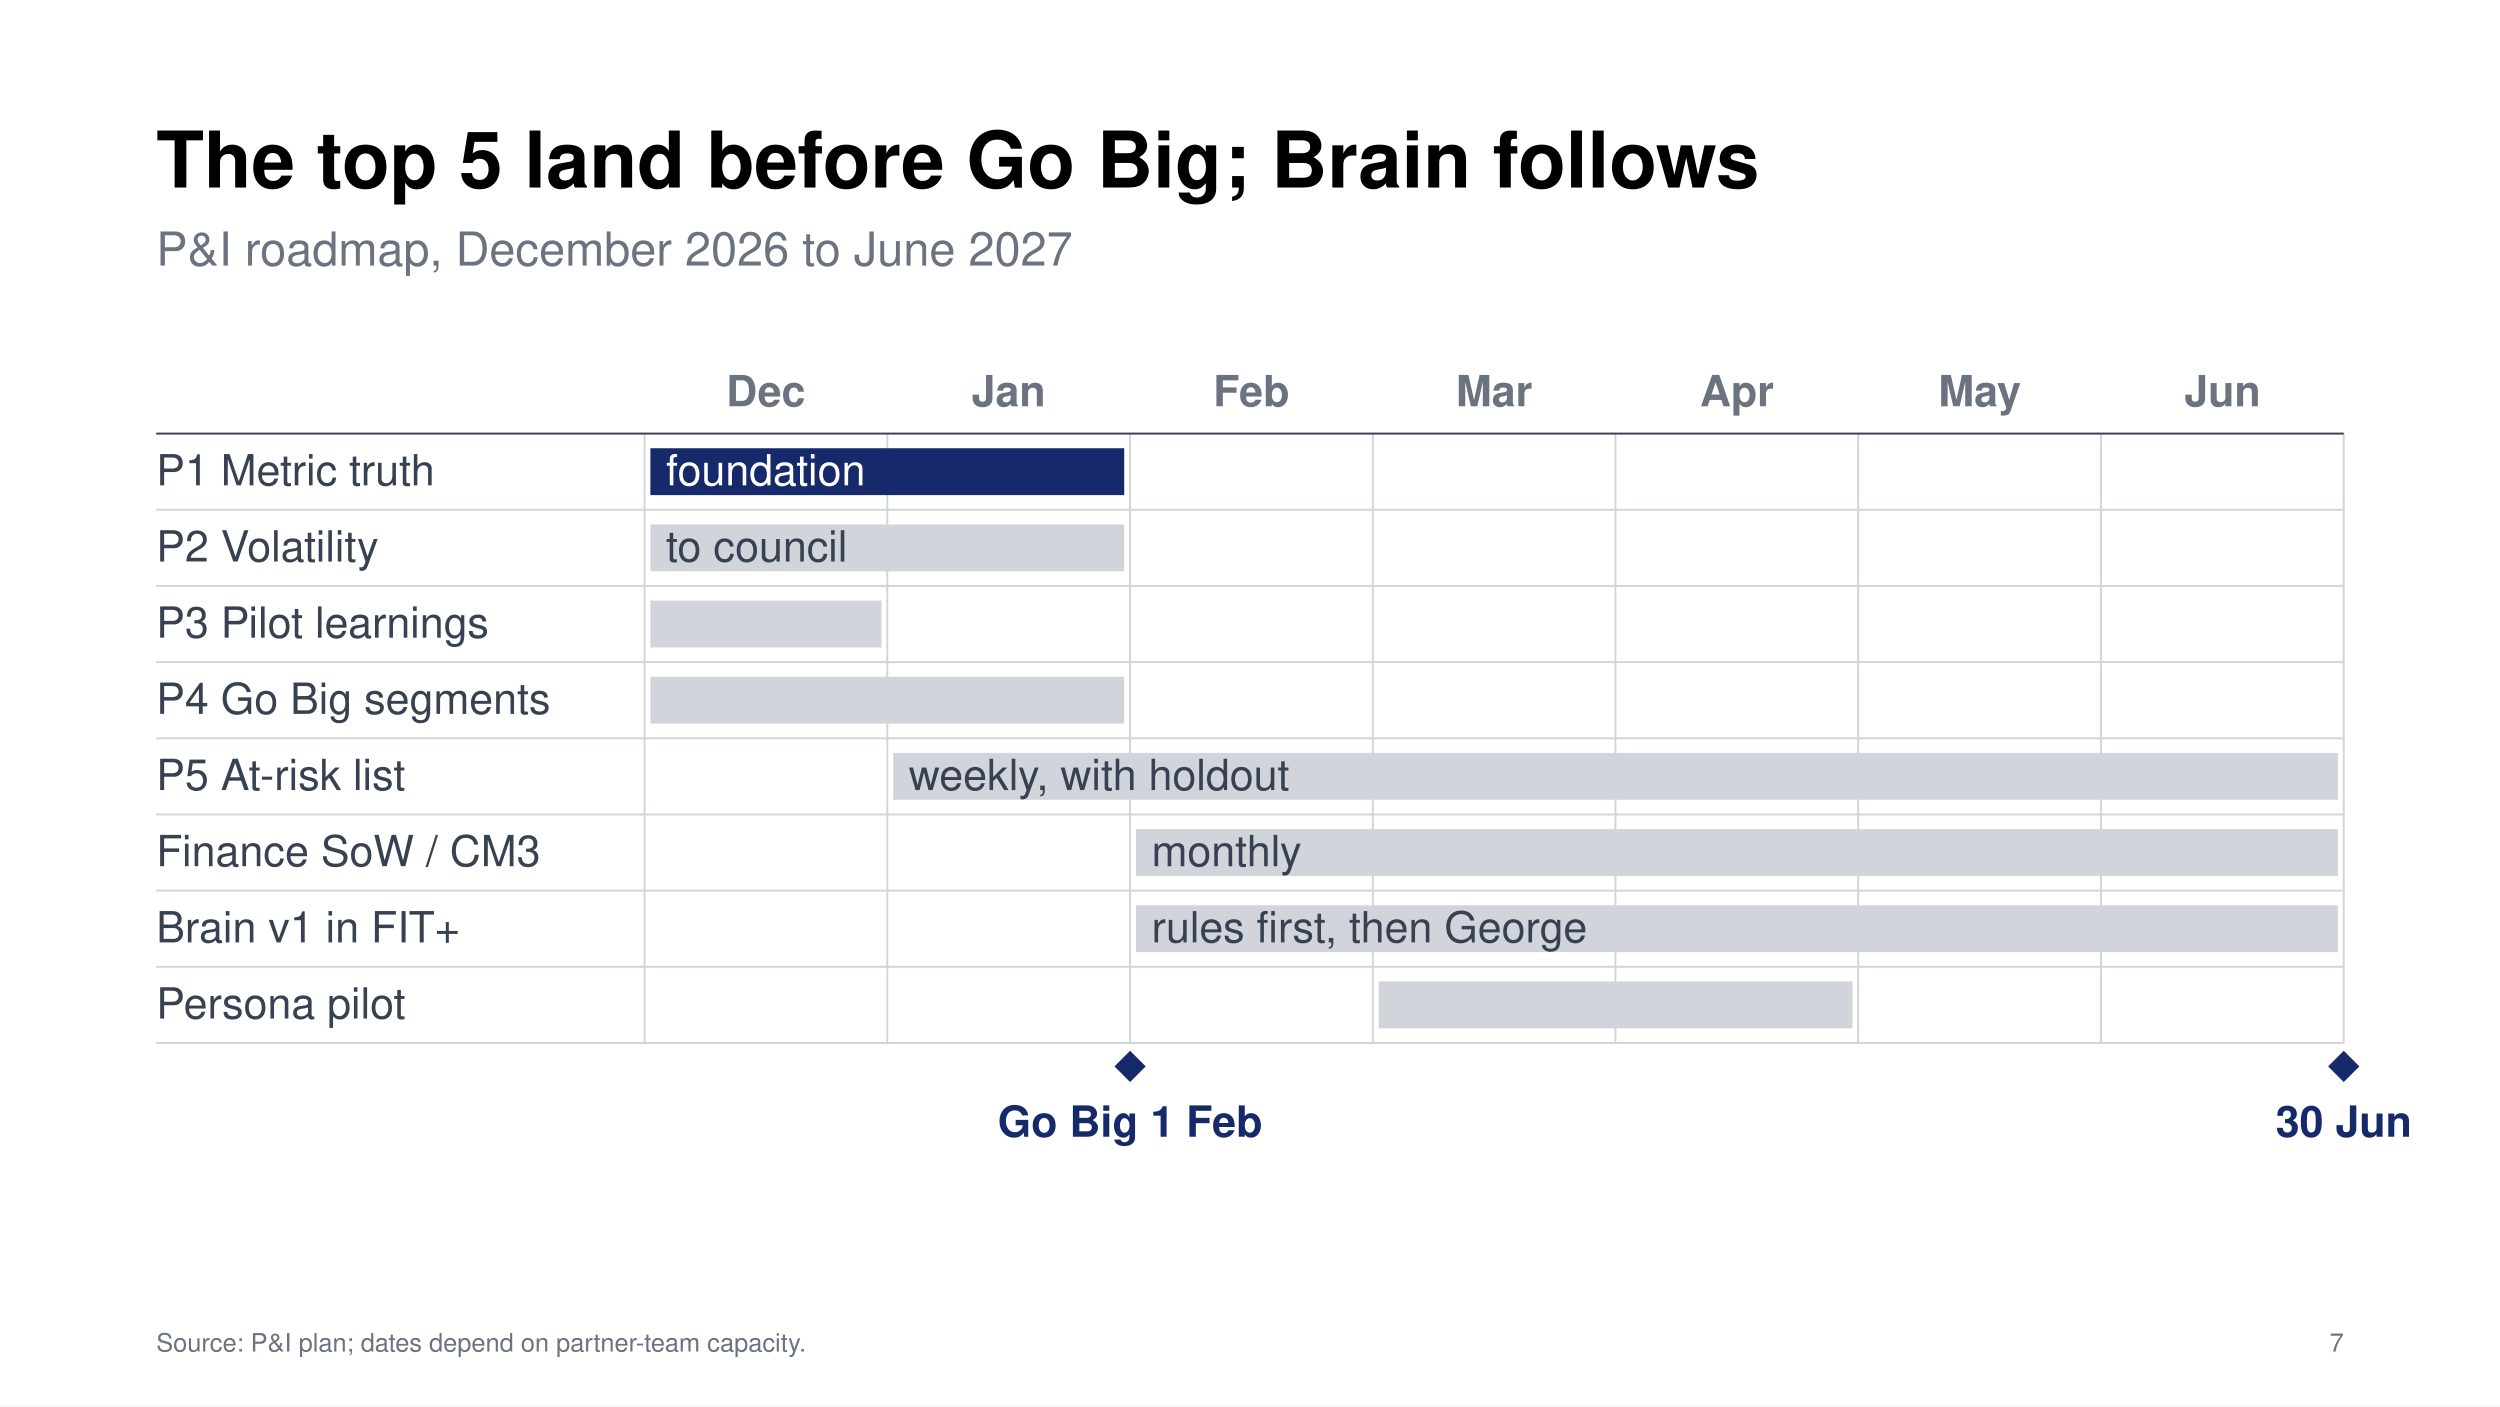
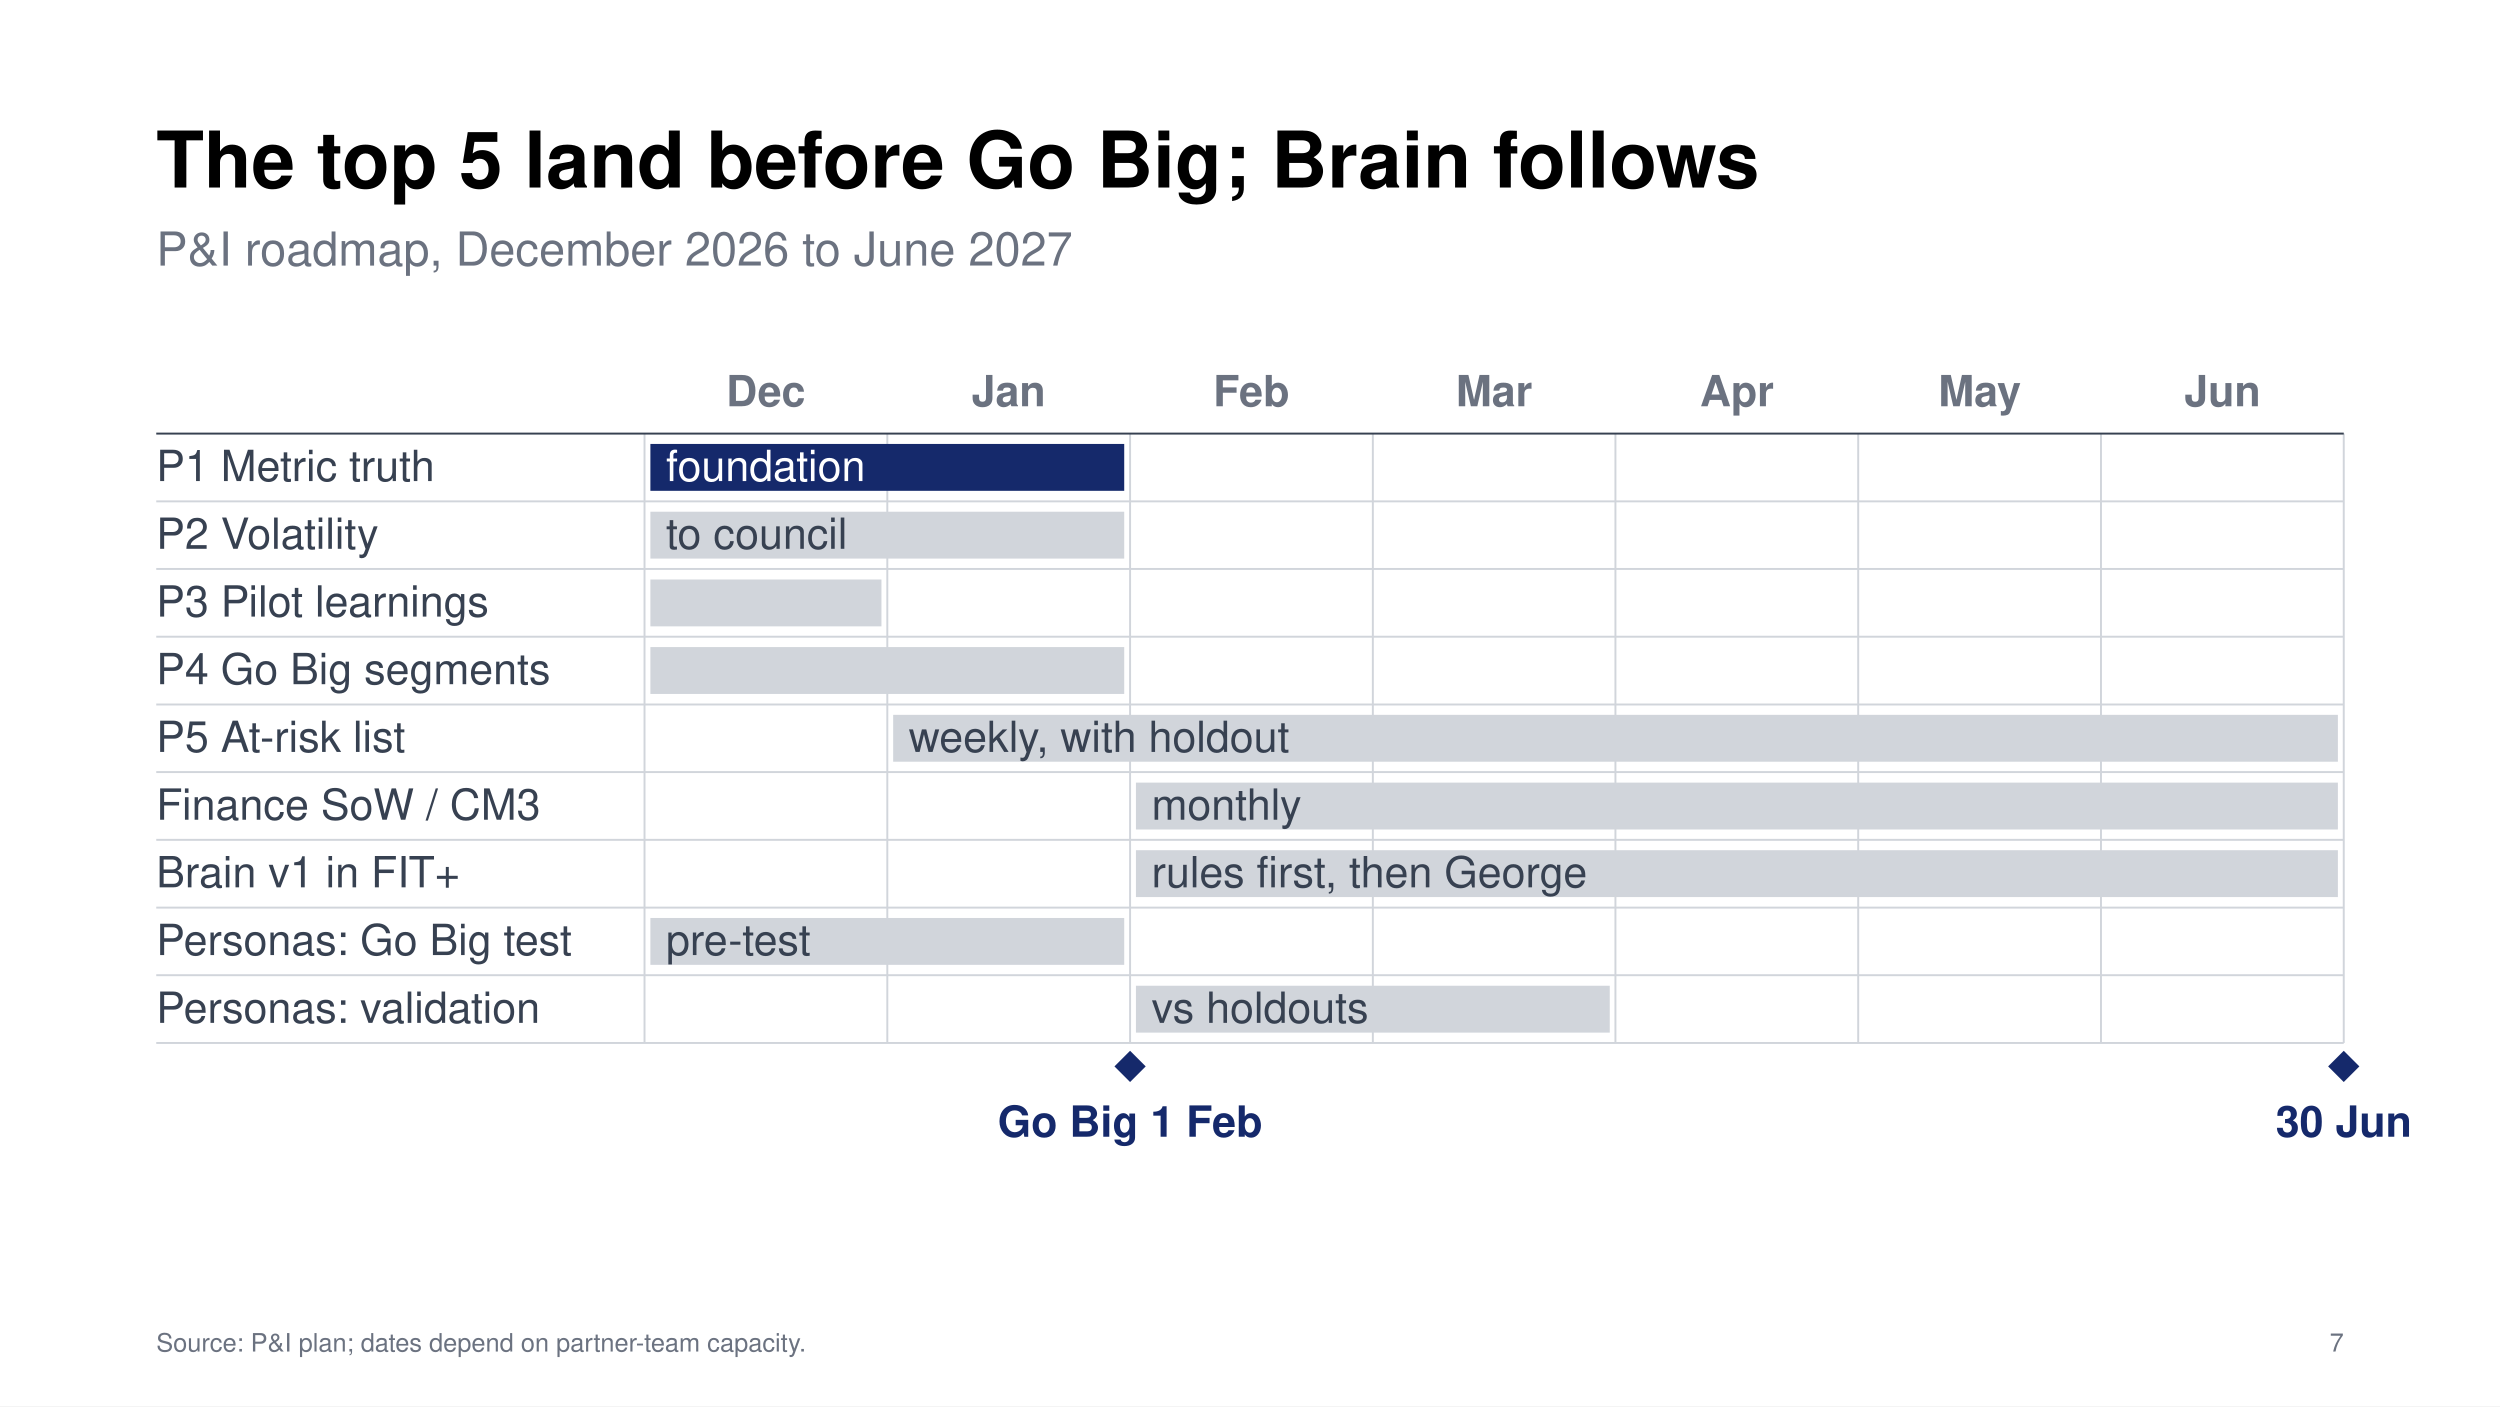
<svg xmlns="http://www.w3.org/2000/svg" viewBox="0 0 1280 720" width="1280" height="720" role="img" aria-label="The top 5 land before Go Big; Brain follows">
  <rect width="1280" height="720" fill="#FFFFFF" />
  <text x="80.0" y="96.0" font-family="'Helvetica Neue', Helvetica, Arial, 'Hiragino Sans', 'Yu Gothic', 'Noto Sans JP', 'Meiryo', sans-serif" font-size="40" fill="#000000" font-weight="bold" text-anchor="start">The top 5 land before Go Big; Brain follows</text>
  <text x="80.0" y="136.0" font-family="'Helvetica Neue', Helvetica, Arial, 'Hiragino Sans', 'Yu Gothic', 'Noto Sans JP', 'Meiryo', sans-serif" font-size="24" fill="#6B7280" font-weight="normal" text-anchor="start">P&amp;I roadmap, December 2026 to June 2027</text>
  <text x="392.1" y="208.0" font-family="'Helvetica Neue', Helvetica, Arial, 'Hiragino Sans', 'Yu Gothic', 'Noto Sans JP', 'Meiryo', sans-serif" font-size="22" fill="#6B7280" font-weight="600" text-anchor="middle">Dec</text>
  <line x1="330.0" y1="222.0" x2="330.0" y2="534.0" stroke="#D1D5DB" />
  <text x="516.4" y="208.0" font-family="'Helvetica Neue', Helvetica, Arial, 'Hiragino Sans', 'Yu Gothic', 'Noto Sans JP', 'Meiryo', sans-serif" font-size="22" fill="#6B7280" font-weight="600" text-anchor="middle">Jan</text>
  <line x1="454.3" y1="222.0" x2="454.3" y2="534.0" stroke="#D1D5DB" />
  <text x="640.7" y="208.0" font-family="'Helvetica Neue', Helvetica, Arial, 'Hiragino Sans', 'Yu Gothic', 'Noto Sans JP', 'Meiryo', sans-serif" font-size="22" fill="#6B7280" font-weight="600" text-anchor="middle">Feb</text>
  <line x1="578.6" y1="222.0" x2="578.6" y2="534.0" stroke="#D1D5DB" />
  <text x="765.0" y="208.0" font-family="'Helvetica Neue', Helvetica, Arial, 'Hiragino Sans', 'Yu Gothic', 'Noto Sans JP', 'Meiryo', sans-serif" font-size="22" fill="#6B7280" font-weight="600" text-anchor="middle">Mar</text>
  <line x1="702.9" y1="222.0" x2="702.9" y2="534.0" stroke="#D1D5DB" />
  <text x="889.3" y="208.0" font-family="'Helvetica Neue', Helvetica, Arial, 'Hiragino Sans', 'Yu Gothic', 'Noto Sans JP', 'Meiryo', sans-serif" font-size="22" fill="#6B7280" font-weight="600" text-anchor="middle">Apr</text>
  <line x1="827.1" y1="222.0" x2="827.1" y2="534.0" stroke="#D1D5DB" />
  <text x="1013.6" y="208.0" font-family="'Helvetica Neue', Helvetica, Arial, 'Hiragino Sans', 'Yu Gothic', 'Noto Sans JP', 'Meiryo', sans-serif" font-size="22" fill="#6B7280" font-weight="600" text-anchor="middle">May</text>
  <line x1="951.4" y1="222.0" x2="951.4" y2="534.0" stroke="#D1D5DB" />
  <text x="1137.9" y="208.0" font-family="'Helvetica Neue', Helvetica, Arial, 'Hiragino Sans', 'Yu Gothic', 'Noto Sans JP', 'Meiryo', sans-serif" font-size="22" fill="#6B7280" font-weight="600" text-anchor="middle">Jun</text>
  <line x1="1075.7" y1="222.0" x2="1075.7" y2="534.0" stroke="#D1D5DB" />
  <line x1="1200.0" y1="222.0" x2="1200.0" y2="534.0" stroke="#D1D5DB" />
  <line x1="80.0" y1="222.0" x2="1200.0" y2="222.0" stroke="#374151" />
-   <text x="80.0" y="248.5" font-family="'Helvetica Neue', Helvetica, Arial, 'Hiragino Sans', 'Yu Gothic', 'Noto Sans JP', 'Meiryo', sans-serif" font-size="22" fill="#374151" font-weight="normal" text-anchor="start">P1 Metric truth</text>
-   <rect x="333.0" y="229.5" width="242.6" height="24.0" fill="#15296B" stroke="none" />
-   <text x="341.0" y="248.5" font-family="'Helvetica Neue', Helvetica, Arial, 'Hiragino Sans', 'Yu Gothic', 'Noto Sans JP', 'Meiryo', sans-serif" font-size="22" fill="#FFFFFF" font-weight="normal" text-anchor="start">foundation</text>
-   <line x1="80.0" y1="261.0" x2="1200.0" y2="261.0" stroke="#D1D5DB" />
-   <text x="80.0" y="287.5" font-family="'Helvetica Neue', Helvetica, Arial, 'Hiragino Sans', 'Yu Gothic', 'Noto Sans JP', 'Meiryo', sans-serif" font-size="22" fill="#374151" font-weight="normal" text-anchor="start">P2 Volatility</text>
-   <rect x="333.0" y="268.5" width="242.6" height="24.0" fill="#D1D5DB" stroke="none" />
-   <text x="341.0" y="287.5" font-family="'Helvetica Neue', Helvetica, Arial, 'Hiragino Sans', 'Yu Gothic', 'Noto Sans JP', 'Meiryo', sans-serif" font-size="22" fill="#374151" font-weight="normal" text-anchor="start">to council</text>
-   <line x1="80.0" y1="300.0" x2="1200.0" y2="300.0" stroke="#D1D5DB" />
-   <text x="80.0" y="326.5" font-family="'Helvetica Neue', Helvetica, Arial, 'Hiragino Sans', 'Yu Gothic', 'Noto Sans JP', 'Meiryo', sans-serif" font-size="22" fill="#374151" font-weight="normal" text-anchor="start">P3 Pilot learnings</text>
-   <rect x="333.0" y="307.5" width="118.3" height="24.0" fill="#D1D5DB" stroke="none" />
-   <line x1="80.0" y1="339.0" x2="1200.0" y2="339.0" stroke="#D1D5DB" />
-   <text x="80.0" y="365.5" font-family="'Helvetica Neue', Helvetica, Arial, 'Hiragino Sans', 'Yu Gothic', 'Noto Sans JP', 'Meiryo', sans-serif" font-size="22" fill="#374151" font-weight="normal" text-anchor="start">P4 Go Big segments</text>
-   <rect x="333.0" y="346.5" width="242.6" height="24.0" fill="#D1D5DB" stroke="none" />
-   <line x1="80.0" y1="378.0" x2="1200.0" y2="378.0" stroke="#D1D5DB" />
-   <text x="80.0" y="404.5" font-family="'Helvetica Neue', Helvetica, Arial, 'Hiragino Sans', 'Yu Gothic', 'Noto Sans JP', 'Meiryo', sans-serif" font-size="22" fill="#374151" font-weight="normal" text-anchor="start">P5 At-risk list</text>
-   <rect x="457.3" y="385.5" width="739.7" height="24.0" fill="#D1D5DB" stroke="none" />
-   <text x="465.3" y="404.5" font-family="'Helvetica Neue', Helvetica, Arial, 'Hiragino Sans', 'Yu Gothic', 'Noto Sans JP', 'Meiryo', sans-serif" font-size="22" fill="#374151" font-weight="normal" text-anchor="start">weekly, with holdout</text>
-   <line x1="80.0" y1="417.0" x2="1200.0" y2="417.0" stroke="#D1D5DB" />
-   <text x="80.0" y="443.5" font-family="'Helvetica Neue', Helvetica, Arial, 'Hiragino Sans', 'Yu Gothic', 'Noto Sans JP', 'Meiryo', sans-serif" font-size="22" fill="#374151" font-weight="normal" text-anchor="start">Finance SoW / CM3</text>
-   <rect x="581.6" y="424.5" width="615.4" height="24.0" fill="#D1D5DB" stroke="none" />
-   <text x="589.6" y="443.5" font-family="'Helvetica Neue', Helvetica, Arial, 'Hiragino Sans', 'Yu Gothic', 'Noto Sans JP', 'Meiryo', sans-serif" font-size="22" fill="#374151" font-weight="normal" text-anchor="start">monthly</text>
-   <line x1="80.0" y1="456.0" x2="1200.0" y2="456.0" stroke="#D1D5DB" />
-   <text x="80.0" y="482.5" font-family="'Helvetica Neue', Helvetica, Arial, 'Hiragino Sans', 'Yu Gothic', 'Noto Sans JP', 'Meiryo', sans-serif" font-size="22" fill="#374151" font-weight="normal" text-anchor="start">Brain v1 in FIT+</text>
-   <rect x="581.6" y="463.5" width="615.4" height="24.0" fill="#D1D5DB" stroke="none" />
-   <text x="589.6" y="482.5" font-family="'Helvetica Neue', Helvetica, Arial, 'Hiragino Sans', 'Yu Gothic', 'Noto Sans JP', 'Meiryo', sans-serif" font-size="22" fill="#374151" font-weight="normal" text-anchor="start">rules first, then George</text>
-   <line x1="80.0" y1="495.0" x2="1200.0" y2="495.0" stroke="#D1D5DB" />
-   <text x="80.0" y="521.5" font-family="'Helvetica Neue', Helvetica, Arial, 'Hiragino Sans', 'Yu Gothic', 'Noto Sans JP', 'Meiryo', sans-serif" font-size="22" fill="#374151" font-weight="normal" text-anchor="start">Persona pilot</text>
-   <rect x="705.9" y="502.5" width="242.6" height="24.0" fill="#D1D5DB" stroke="none" />
+   <text x="80.0" y="246.3" font-family="'Helvetica Neue', Helvetica, Arial, 'Hiragino Sans', 'Yu Gothic', 'Noto Sans JP', 'Meiryo', sans-serif" font-size="22" fill="#374151" font-weight="normal" text-anchor="start">P1 Metric truth</text>
+   <rect x="333.0" y="227.3" width="242.6" height="24.0" fill="#15296B" stroke="none" />
+   <text x="341.0" y="246.3" font-family="'Helvetica Neue', Helvetica, Arial, 'Hiragino Sans', 'Yu Gothic', 'Noto Sans JP', 'Meiryo', sans-serif" font-size="22" fill="#FFFFFF" font-weight="normal" text-anchor="start">foundation</text>
+   <line x1="80.0" y1="256.7" x2="1200.0" y2="256.7" stroke="#D1D5DB" />
+   <text x="80.0" y="281.0" font-family="'Helvetica Neue', Helvetica, Arial, 'Hiragino Sans', 'Yu Gothic', 'Noto Sans JP', 'Meiryo', sans-serif" font-size="22" fill="#374151" font-weight="normal" text-anchor="start">P2 Volatility</text>
+   <rect x="333.0" y="262.0" width="242.6" height="24.0" fill="#D1D5DB" stroke="none" />
+   <text x="341.0" y="281.0" font-family="'Helvetica Neue', Helvetica, Arial, 'Hiragino Sans', 'Yu Gothic', 'Noto Sans JP', 'Meiryo', sans-serif" font-size="22" fill="#374151" font-weight="normal" text-anchor="start">to council</text>
+   <line x1="80.0" y1="291.3" x2="1200.0" y2="291.3" stroke="#D1D5DB" />
+   <text x="80.0" y="315.7" font-family="'Helvetica Neue', Helvetica, Arial, 'Hiragino Sans', 'Yu Gothic', 'Noto Sans JP', 'Meiryo', sans-serif" font-size="22" fill="#374151" font-weight="normal" text-anchor="start">P3 Pilot learnings</text>
+   <rect x="333.0" y="296.7" width="118.3" height="24.0" fill="#D1D5DB" stroke="none" />
+   <line x1="80.0" y1="326.0" x2="1200.0" y2="326.0" stroke="#D1D5DB" />
+   <text x="80.0" y="350.3" font-family="'Helvetica Neue', Helvetica, Arial, 'Hiragino Sans', 'Yu Gothic', 'Noto Sans JP', 'Meiryo', sans-serif" font-size="22" fill="#374151" font-weight="normal" text-anchor="start">P4 Go Big segments</text>
+   <rect x="333.0" y="331.3" width="242.6" height="24.0" fill="#D1D5DB" stroke="none" />
+   <line x1="80.0" y1="360.7" x2="1200.0" y2="360.7" stroke="#D1D5DB" />
+   <text x="80.0" y="385.0" font-family="'Helvetica Neue', Helvetica, Arial, 'Hiragino Sans', 'Yu Gothic', 'Noto Sans JP', 'Meiryo', sans-serif" font-size="22" fill="#374151" font-weight="normal" text-anchor="start">P5 At-risk list</text>
+   <rect x="457.3" y="366.0" width="739.7" height="24.0" fill="#D1D5DB" stroke="none" />
+   <text x="465.3" y="385.0" font-family="'Helvetica Neue', Helvetica, Arial, 'Hiragino Sans', 'Yu Gothic', 'Noto Sans JP', 'Meiryo', sans-serif" font-size="22" fill="#374151" font-weight="normal" text-anchor="start">weekly, with holdout</text>
+   <line x1="80.0" y1="395.3" x2="1200.0" y2="395.3" stroke="#D1D5DB" />
+   <text x="80.0" y="419.7" font-family="'Helvetica Neue', Helvetica, Arial, 'Hiragino Sans', 'Yu Gothic', 'Noto Sans JP', 'Meiryo', sans-serif" font-size="22" fill="#374151" font-weight="normal" text-anchor="start">Finance SoW / CM3</text>
+   <rect x="581.6" y="400.7" width="615.4" height="24.0" fill="#D1D5DB" stroke="none" />
+   <text x="589.6" y="419.7" font-family="'Helvetica Neue', Helvetica, Arial, 'Hiragino Sans', 'Yu Gothic', 'Noto Sans JP', 'Meiryo', sans-serif" font-size="22" fill="#374151" font-weight="normal" text-anchor="start">monthly</text>
+   <line x1="80.0" y1="430.0" x2="1200.0" y2="430.0" stroke="#D1D5DB" />
+   <text x="80.0" y="454.3" font-family="'Helvetica Neue', Helvetica, Arial, 'Hiragino Sans', 'Yu Gothic', 'Noto Sans JP', 'Meiryo', sans-serif" font-size="22" fill="#374151" font-weight="normal" text-anchor="start">Brain v1 in FIT+</text>
+   <rect x="581.6" y="435.3" width="615.4" height="24.0" fill="#D1D5DB" stroke="none" />
+   <text x="589.6" y="454.3" font-family="'Helvetica Neue', Helvetica, Arial, 'Hiragino Sans', 'Yu Gothic', 'Noto Sans JP', 'Meiryo', sans-serif" font-size="22" fill="#374151" font-weight="normal" text-anchor="start">rules first, then George</text>
+   <line x1="80.0" y1="464.7" x2="1200.0" y2="464.7" stroke="#D1D5DB" />
+   <text x="80.0" y="489.0" font-family="'Helvetica Neue', Helvetica, Arial, 'Hiragino Sans', 'Yu Gothic', 'Noto Sans JP', 'Meiryo', sans-serif" font-size="22" fill="#374151" font-weight="normal" text-anchor="start">Personas: Go Big test</text>
+   <rect x="333.0" y="470.0" width="242.6" height="24.0" fill="#D1D5DB" stroke="none" />
+   <text x="341.0" y="489.0" font-family="'Helvetica Neue', Helvetica, Arial, 'Hiragino Sans', 'Yu Gothic', 'Noto Sans JP', 'Meiryo', sans-serif" font-size="22" fill="#374151" font-weight="normal" text-anchor="start">pre-test</text>
+   <line x1="80.0" y1="499.3" x2="1200.0" y2="499.3" stroke="#D1D5DB" />
+   <text x="80.0" y="523.7" font-family="'Helvetica Neue', Helvetica, Arial, 'Hiragino Sans', 'Yu Gothic', 'Noto Sans JP', 'Meiryo', sans-serif" font-size="22" fill="#374151" font-weight="normal" text-anchor="start">Personas: validation</text>
+   <rect x="581.6" y="504.7" width="242.6" height="24.0" fill="#D1D5DB" stroke="none" />
+   <text x="589.6" y="523.7" font-family="'Helvetica Neue', Helvetica, Arial, 'Hiragino Sans', 'Yu Gothic', 'Noto Sans JP', 'Meiryo', sans-serif" font-size="22" fill="#374151" font-weight="normal" text-anchor="start">vs holdouts</text>
  <line x1="80.0" y1="534.0" x2="1200.0" y2="534.0" stroke="#D1D5DB" />
  <path d="M 578.6 538.0 L 586.6 546.0 L 578.6 554.0 L 570.6 546.0 Z" fill="#15296B" />
  <text x="578.6" y="582.0" font-family="'Helvetica Neue', Helvetica, Arial, 'Hiragino Sans', 'Yu Gothic', 'Noto Sans JP', 'Meiryo', sans-serif" font-size="22" fill="#15296B" font-weight="600" text-anchor="middle">Go Big 1 Feb</text>
  <path d="M 1200.0 538.0 L 1208.0 546.0 L 1200.0 554.0 L 1192.0 546.0 Z" fill="#15296B" />
  <text x="1200.0" y="582.0" font-family="'Helvetica Neue', Helvetica, Arial, 'Hiragino Sans', 'Yu Gothic', 'Noto Sans JP', 'Meiryo', sans-serif" font-size="22" fill="#15296B" font-weight="600" text-anchor="middle">30 Jun</text>
  <text x="80.0" y="630.0" font-family="'Helvetica Neue', Helvetica, Arial, 'Hiragino Sans', 'Yu Gothic', 'Noto Sans JP', 'Meiryo', sans-serif" font-size="24" fill="#15296B" font-weight="600" text-anchor="start" />
  <text x="80.0" y="660.0" font-family="'Helvetica Neue', Helvetica, Arial, 'Hiragino Sans', 'Yu Gothic', 'Noto Sans JP', 'Meiryo', sans-serif" font-size="24" fill="#15296B" font-weight="600" text-anchor="start" />
  <text x="80.0" y="692.0" font-family="'Helvetica Neue', Helvetica, Arial, 'Hiragino Sans', 'Yu Gothic', 'Noto Sans JP', 'Meiryo', sans-serif" font-size="13" fill="#6B7280" font-weight="normal" text-anchor="start">Source: P&amp;I plan; dates depend on partner-team capacity.</text>
  <text x="1200.0" y="692.0" font-family="'Helvetica Neue', Helvetica, Arial, 'Hiragino Sans', 'Yu Gothic', 'Noto Sans JP', 'Meiryo', sans-serif" font-size="13" fill="#6B7280" font-weight="normal" text-anchor="end">7</text>
</svg>
